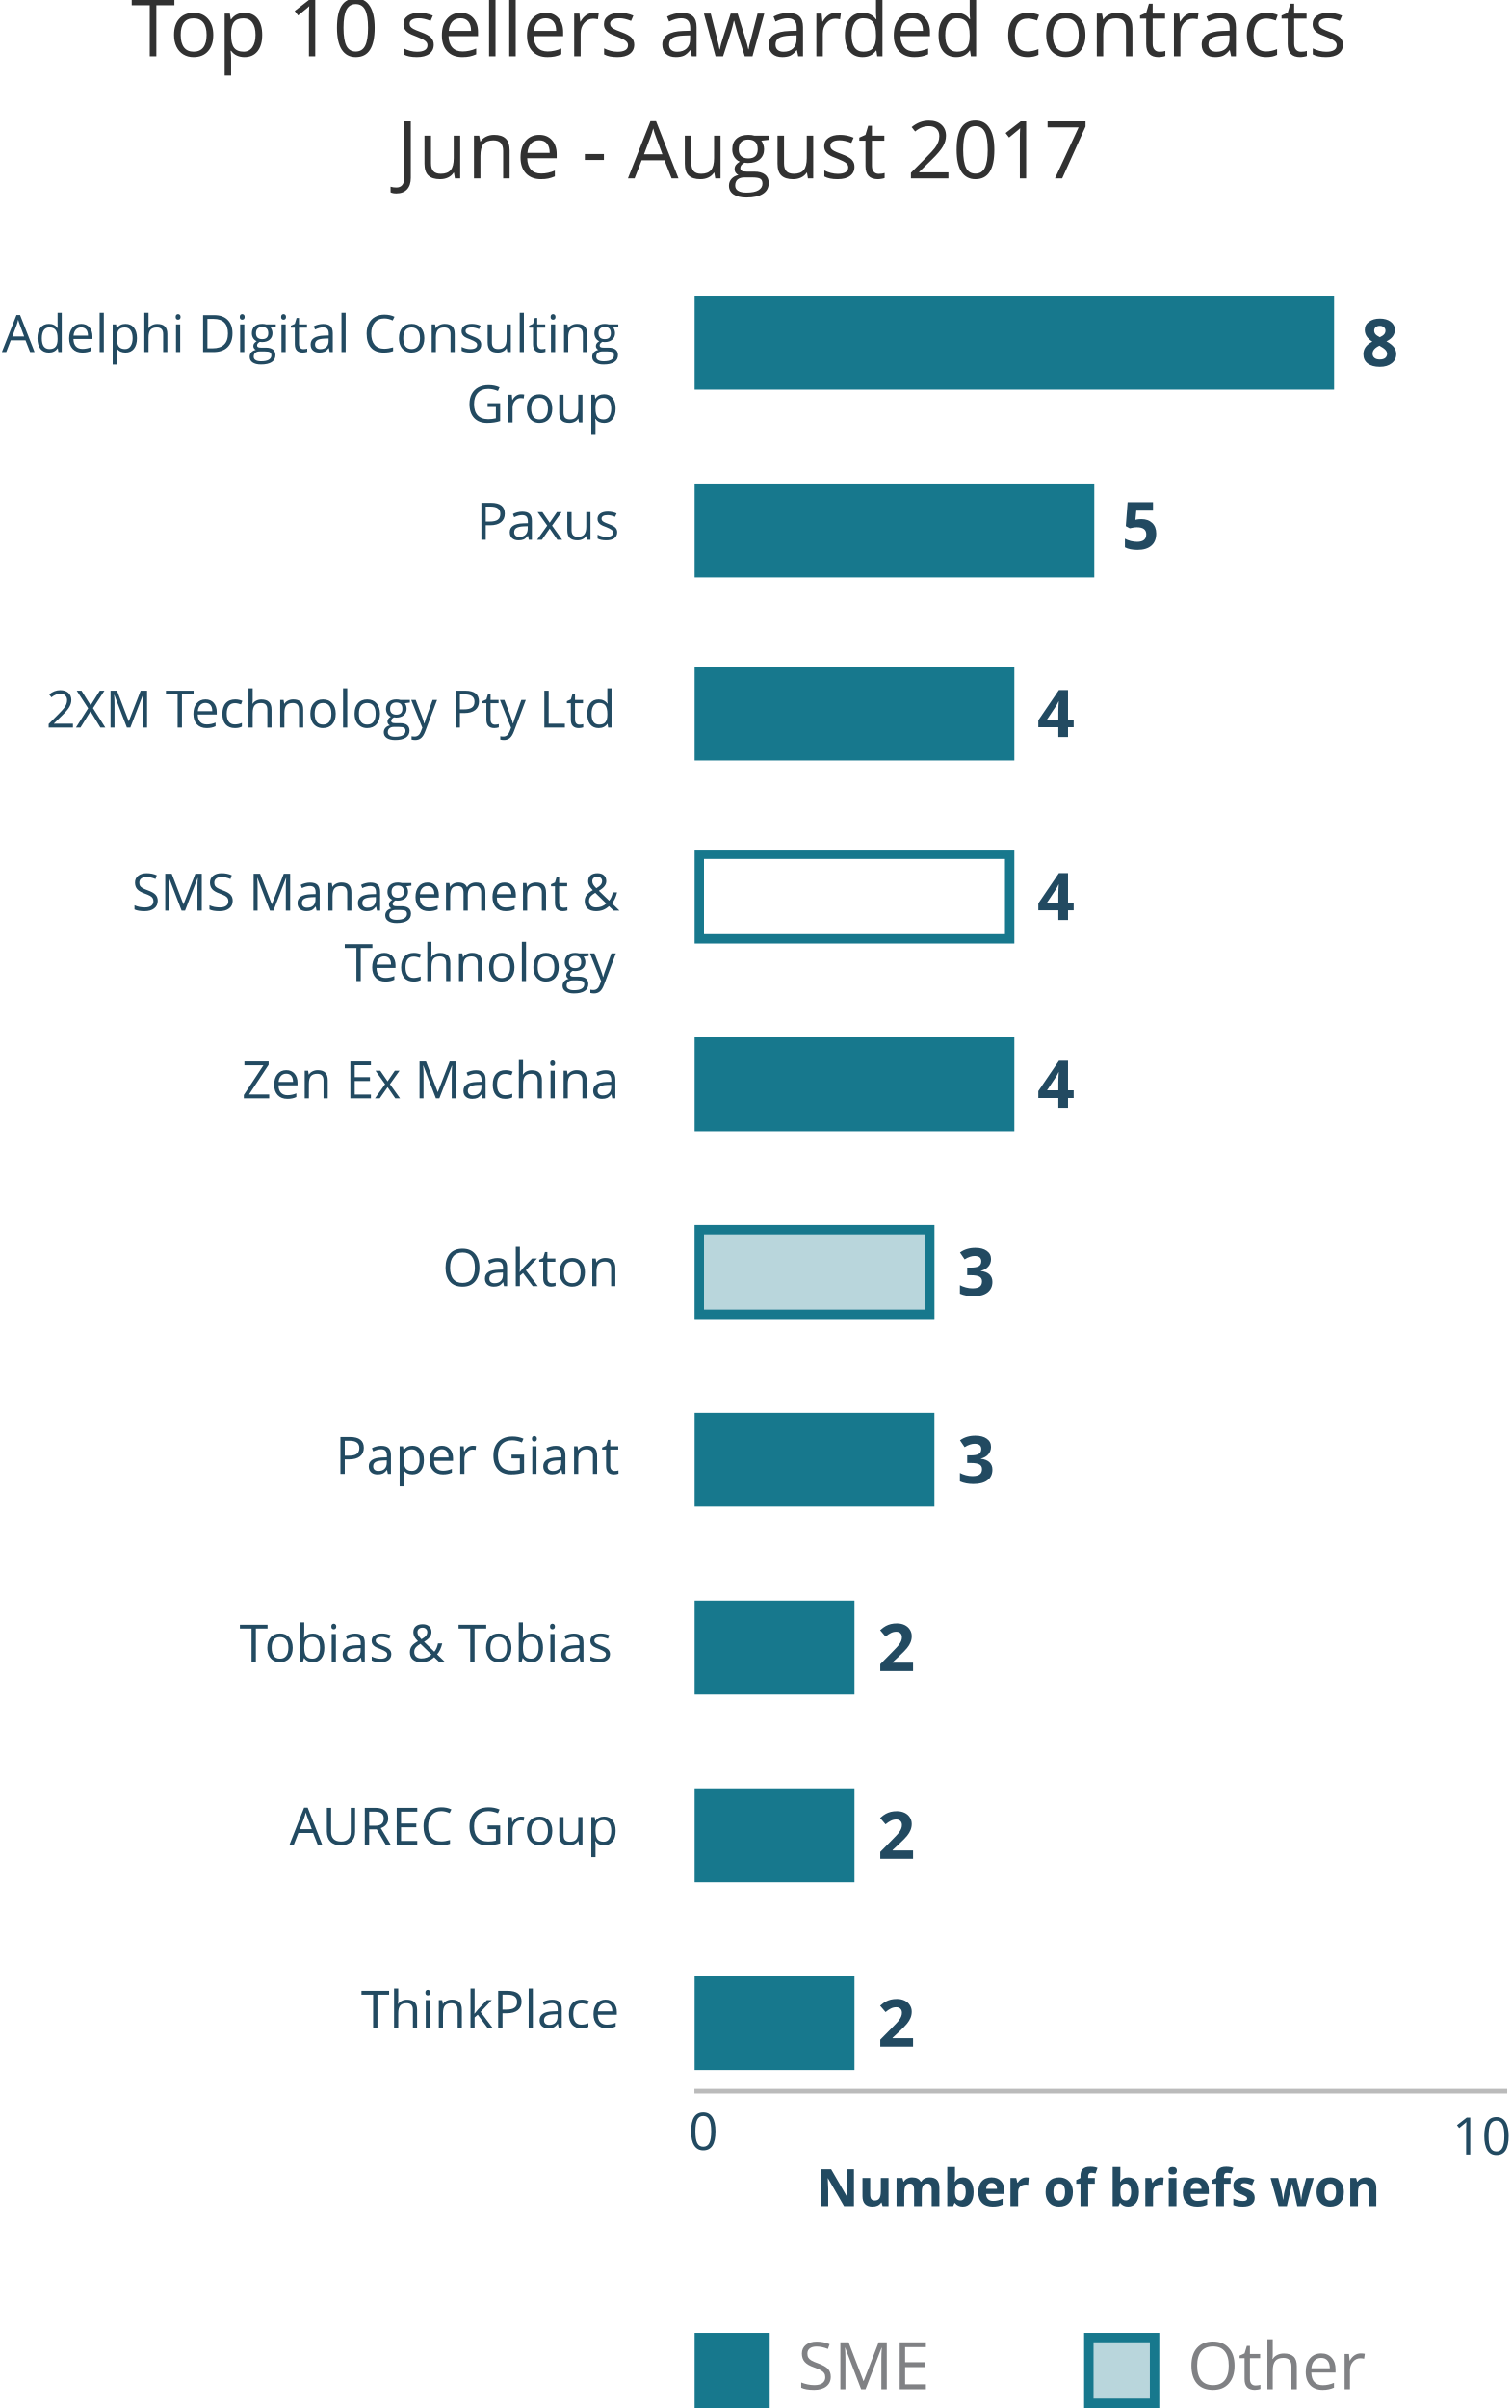
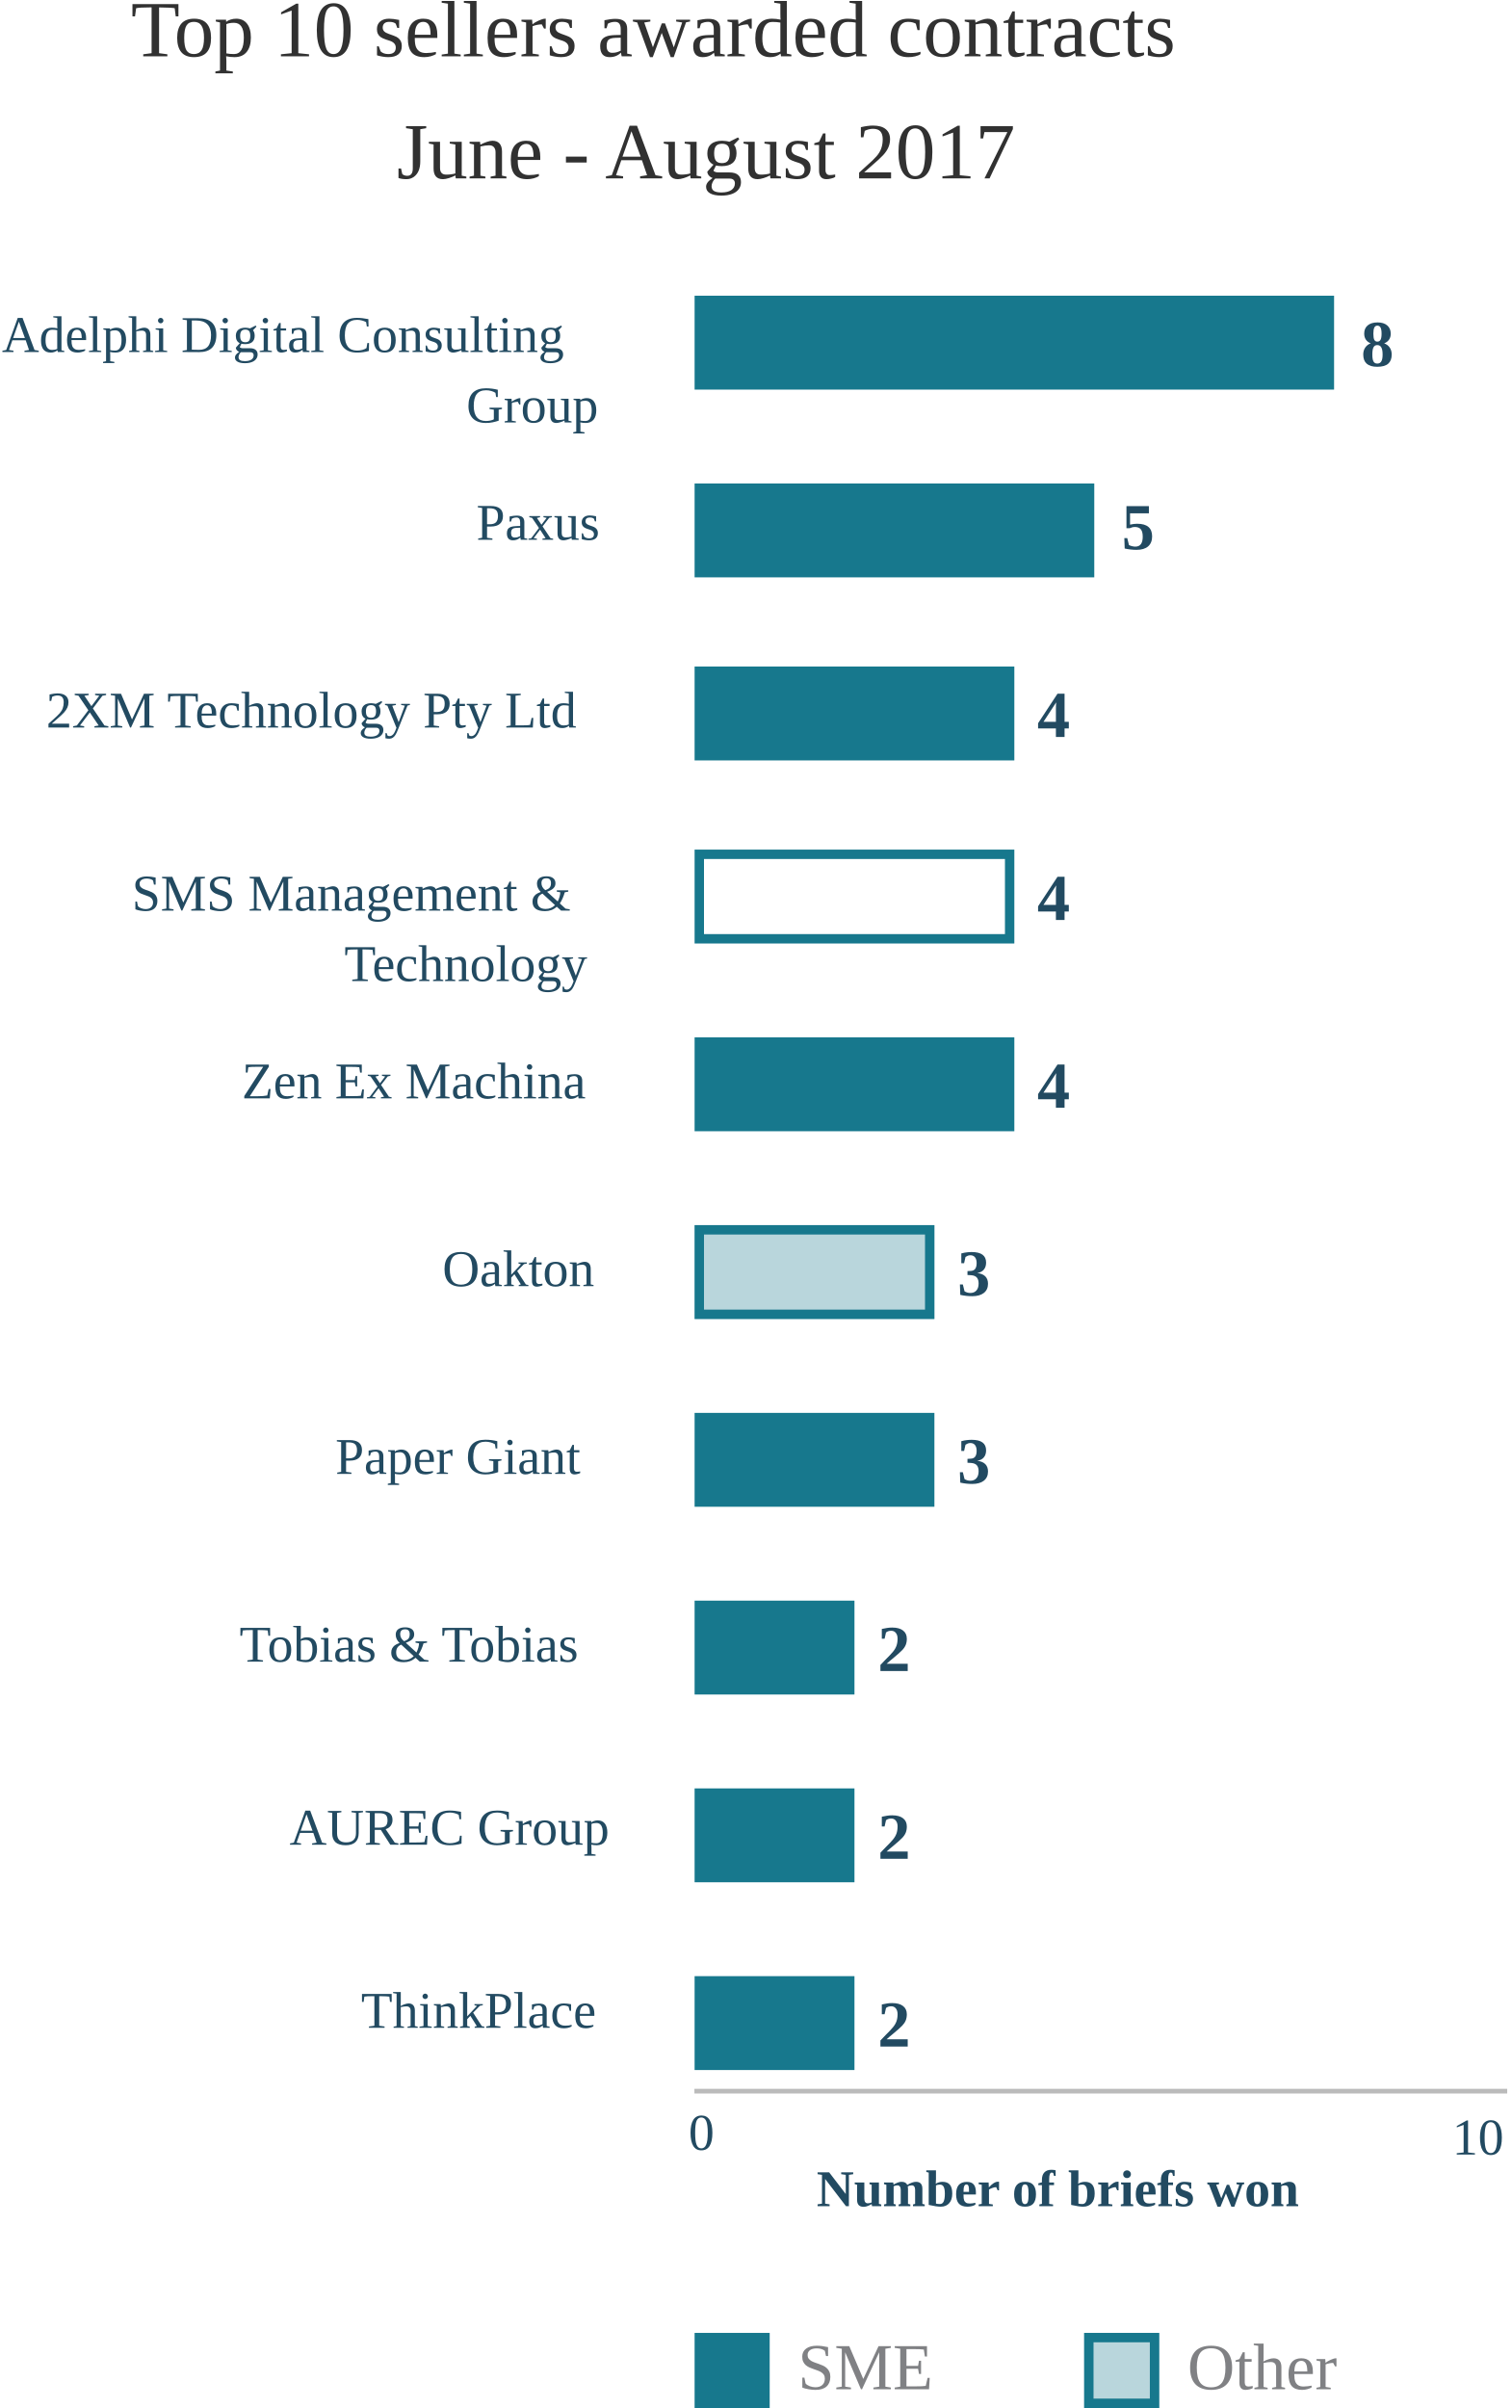
<svg xmlns="http://www.w3.org/2000/svg" xmlns:xlink="http://www.w3.org/1999/xlink" width="322" height="513" viewBox="0 0 322 513">
  <defs>
    <path id="a" d="M153 187h68.127v20H153z" />
    <path id="b" d="M153 267h51.095v20H153z" />
    <path id="c" d="M236 503h16v16h-16z" />
  </defs>
  <g fill="none" fill-rule="evenodd">
-     <text fill="#313131" font-family="OpenSans, Open Sans" font-size="17" transform="translate(-5 -6)">
+     <text fill="#313131" font-size="17" transform="translate(-5 -6)">
      <tspan x="32.909" y="18">Top 10 sellers awarded contracts </tspan>
      <tspan x="89.546" y="44">June - August 2017</tspan>
    </text>
-     <text fill="#224A61" font-family="OpenSans, Open Sans" font-size="11" transform="translate(-5 -6)">
+     <text fill="#224A61" font-size="11" transform="translate(-5 -6)">
      <tspan x="314.421" y="465">10</tspan>
    </text>
-     <text fill="#224A61" font-family="OpenSans-Bold, Open Sans" font-size="11" font-weight="bold" transform="translate(-5 -6)">
+     <text fill="#224A61" font-size="11" font-weight="bold" transform="translate(-5 -6)">
      <tspan x="179" y="476">Number of briefs won</tspan>
    </text>
-     <text fill="#224A61" font-family="OpenSans, Open Sans" font-size="11" transform="translate(-5 -6)">
+     <text fill="#224A61" font-size="11" transform="translate(-5 -6)">
      <tspan x="151.71" y="464">0</tspan>
    </text>
    <path fill="#17788D" d="M148 63h136.254v20H148z" />
-     <text fill="#224A61" font-family="OpenSans, Open Sans" font-size="11" transform="translate(-5 -6)">
+     <text fill="#224A61" font-size="11" transform="translate(-5 -6)">
      <tspan x="5.403" y="81">Adelphi Digital Consulting </tspan>
      <tspan x="104.365" y="96">Group</tspan>
    </text>
-     <text fill="#224A61" font-family="OpenSans, Open Sans" font-size="11" transform="translate(-5 -6)">
+     <text fill="#224A61" font-size="11" transform="translate(-5 -6)">
      <tspan x="106.498" y="121">Paxus</tspan>
    </text>
-     <text fill="#224A61" font-family="OpenSans, Open Sans" font-size="11" transform="translate(-5 -6)">
+     <text fill="#224A61" font-size="11" transform="translate(-5 -6)">
      <tspan x="14.84" y="161">2XM Technology Pty Ltd</tspan>
    </text>
-     <text fill="#224A61" font-family="OpenSans, Open Sans" font-size="11" transform="translate(-5 -6)">
+     <text fill="#224A61" font-size="11" transform="translate(-5 -6)">
      <tspan x="33.096" y="200">SMS Management &amp; </tspan>
      <tspan x="78.364" y="215">Technology</tspan>
    </text>
-     <text fill="#224A61" font-family="OpenSans, Open Sans" font-size="11" transform="translate(-5 -6)">
+     <text fill="#224A61" font-size="11" transform="translate(-5 -6)">
      <tspan x="56.514" y="240">Zen Ex Machina</tspan>
    </text>
-     <text fill="#224A61" font-family="OpenSans, Open Sans" font-size="11" transform="translate(-5 -6)">
+     <text fill="#224A61" font-size="11" transform="translate(-5 -6)">
      <tspan x="99.263" y="280">Oakton</tspan>
    </text>
-     <text fill="#224A61" font-family="OpenSans, Open Sans" font-size="11" transform="translate(-5 -6)">
+     <text fill="#224A61" font-size="11" transform="translate(-5 -6)">
      <tspan x="56.02" y="360">Tobias &amp; Tobias</tspan>
    </text>
-     <text fill="#224A61" font-family="OpenSans, Open Sans" font-size="11" transform="translate(-5 -6)">
+     <text fill="#224A61" font-size="11" transform="translate(-5 -6)">
      <tspan x="76.457" y="320">Paper Giant</tspan>
    </text>
-     <text fill="#224A61" font-family="OpenSans, Open Sans" font-size="11" transform="translate(-5 -6)">
+     <text fill="#224A61" font-size="11" transform="translate(-5 -6)">
      <tspan x="66.682" y="399">AUREC Group</tspan>
    </text>
-     <text fill="#224A61" font-family="OpenSans, Open Sans" font-size="11" transform="translate(-5 -6)">
+     <text fill="#224A61" font-size="11" transform="translate(-5 -6)">
      <tspan x="81.925" y="438">ThinkPlace</tspan>
    </text>
    <path fill="#17788D" d="M148 103h85.159v20H148zm0 39h68.127v20H148z" />
    <g transform="translate(-5 -6)">
      <use fill="#B9D6DC" xlink:href="#ads" />
      <path stroke="#17788D" stroke-width="2" d="M154 188h66.127v18H154z" />
    </g>
    <path fill="#17788D" d="M148 421h34.063v20H148zm0-40h34.063v20H148zm0-40h34.063v20H148zm0-40h51.095v20H148z" />
    <g transform="translate(-5 -6)">
      <use fill="#B9D6DC" xlink:href="#b" />
      <path stroke="#17788D" stroke-width="2" d="M154 268h49.095v18H154z" />
    </g>
    <path fill="#17788D" d="M148 221h68.127v20H148z" />
    <path stroke="#BBB" stroke-linecap="square" d="M148.46 445.5h172.181" />
-     <text fill="#224A61" font-family="OpenSans-Bold, Open Sans" font-size="14" font-weight="bold" transform="translate(-5 -6)">
+     <text fill="#224A61" font-size="14" font-weight="bold" transform="translate(-5 -6)">
      <tspan x="295" y="84">8</tspan>
    </text>
-     <text fill="#224A61" font-family="OpenSans-Bold, Open Sans" font-size="14" font-weight="bold" transform="translate(-5 -6)">
+     <text fill="#224A61" font-size="14" font-weight="bold" transform="translate(-5 -6)">
      <tspan x="244" y="123">5</tspan>
    </text>
-     <text fill="#224A61" font-family="OpenSans-Bold, Open Sans" font-size="14" font-weight="bold" transform="translate(-5 -6)">
+     <text fill="#224A61" font-size="14" font-weight="bold" transform="translate(-5 -6)">
      <tspan x="226" y="163">4</tspan>
    </text>
-     <text fill="#224A61" font-family="OpenSans-Bold, Open Sans" font-size="14" font-weight="bold" transform="translate(-5 -6)">
+     <text fill="#224A61" font-size="14" font-weight="bold" transform="translate(-5 -6)">
      <tspan x="226" y="202">4</tspan>
    </text>
-     <text fill="#224A61" font-family="OpenSans-Bold, Open Sans" font-size="14" font-weight="bold" transform="translate(-5 -6)">
+     <text fill="#224A61" font-size="14" font-weight="bold" transform="translate(-5 -6)">
      <tspan x="226" y="242">4</tspan>
    </text>
-     <text fill="#224A61" font-family="OpenSans-Bold, Open Sans" font-size="14" font-weight="bold" transform="translate(-5 -6)">
+     <text fill="#224A61" font-size="14" font-weight="bold" transform="translate(-5 -6)">
      <tspan x="209" y="282">3</tspan>
    </text>
-     <text fill="#224A61" font-family="OpenSans-Bold, Open Sans" font-size="14" font-weight="bold" transform="translate(-5 -6)">
+     <text fill="#224A61" font-size="14" font-weight="bold" transform="translate(-5 -6)">
      <tspan x="209" y="322">3</tspan>
    </text>
-     <text fill="#224A61" font-family="OpenSans-Bold, Open Sans" font-size="14" font-weight="bold" transform="translate(-5 -6)">
+     <text fill="#224A61" font-size="14" font-weight="bold" transform="translate(-5 -6)">
      <tspan x="192" y="362">2</tspan>
    </text>
-     <text fill="#224A61" font-family="OpenSans-Bold, Open Sans" font-size="14" font-weight="bold" transform="translate(-5 -6)">
+     <text fill="#224A61" font-size="14" font-weight="bold" transform="translate(-5 -6)">
      <tspan x="192" y="402">2</tspan>
    </text>
-     <text fill="#224A61" font-family="OpenSans-Bold, Open Sans" font-size="14" font-weight="bold" transform="translate(-5 -6)">
+     <text fill="#224A61" font-size="14" font-weight="bold" transform="translate(-5 -6)">
      <tspan x="192" y="442">2</tspan>
    </text>
-     <text fill="#808184" font-family="OpenSans, Open Sans" font-size="14" transform="translate(-5 -6)">
+     <text fill="#808184" font-size="14" transform="translate(-5 -6)">
      <tspan x="175" y="515">SME</tspan>
    </text>
-     <text fill="#808184" font-family="OpenSans, Open Sans" font-size="14" transform="translate(-5 -6)">
+     <text fill="#808184" font-size="14" transform="translate(-5 -6)">
      <tspan x="258" y="515">Other</tspan>
    </text>
    <path fill="#17788D" d="M148 497h16v16h-16z" />
    <g transform="translate(-5 -6)">
      <use fill="#B9D6DC" xlink:href="#c" />
      <path stroke="#17788D" stroke-width="2" d="M237 504h14v14h-14z" />
    </g>
  </g>
</svg>
